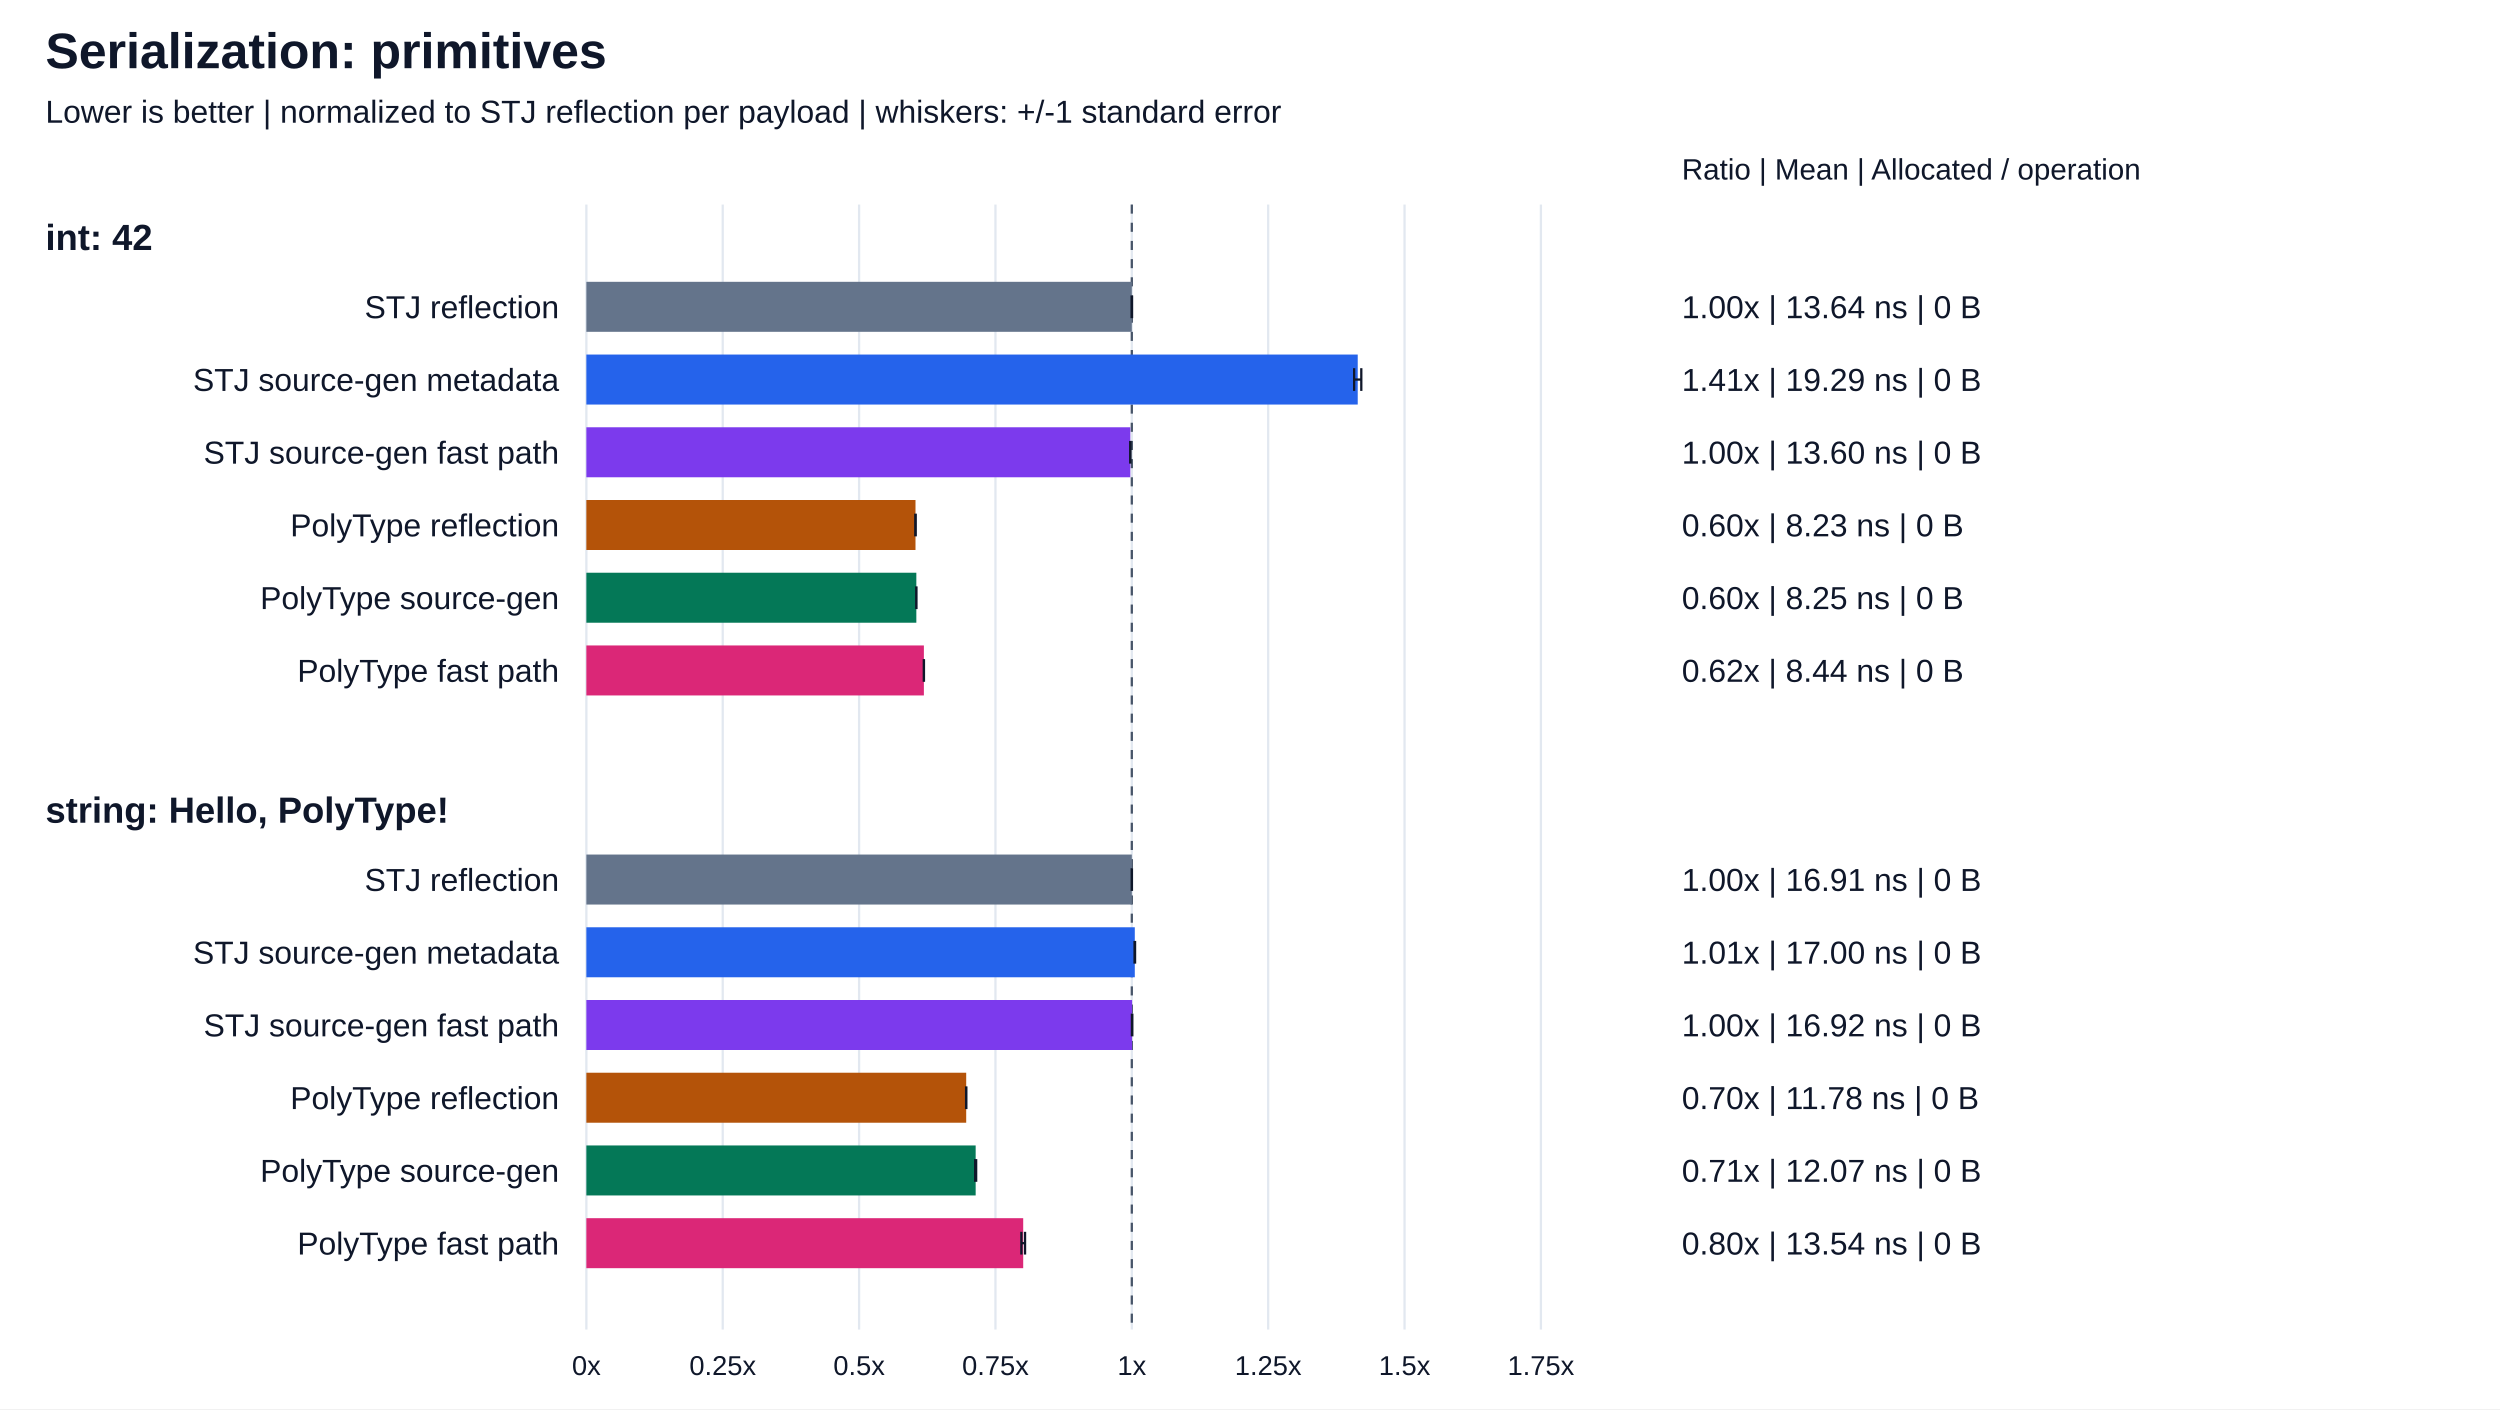
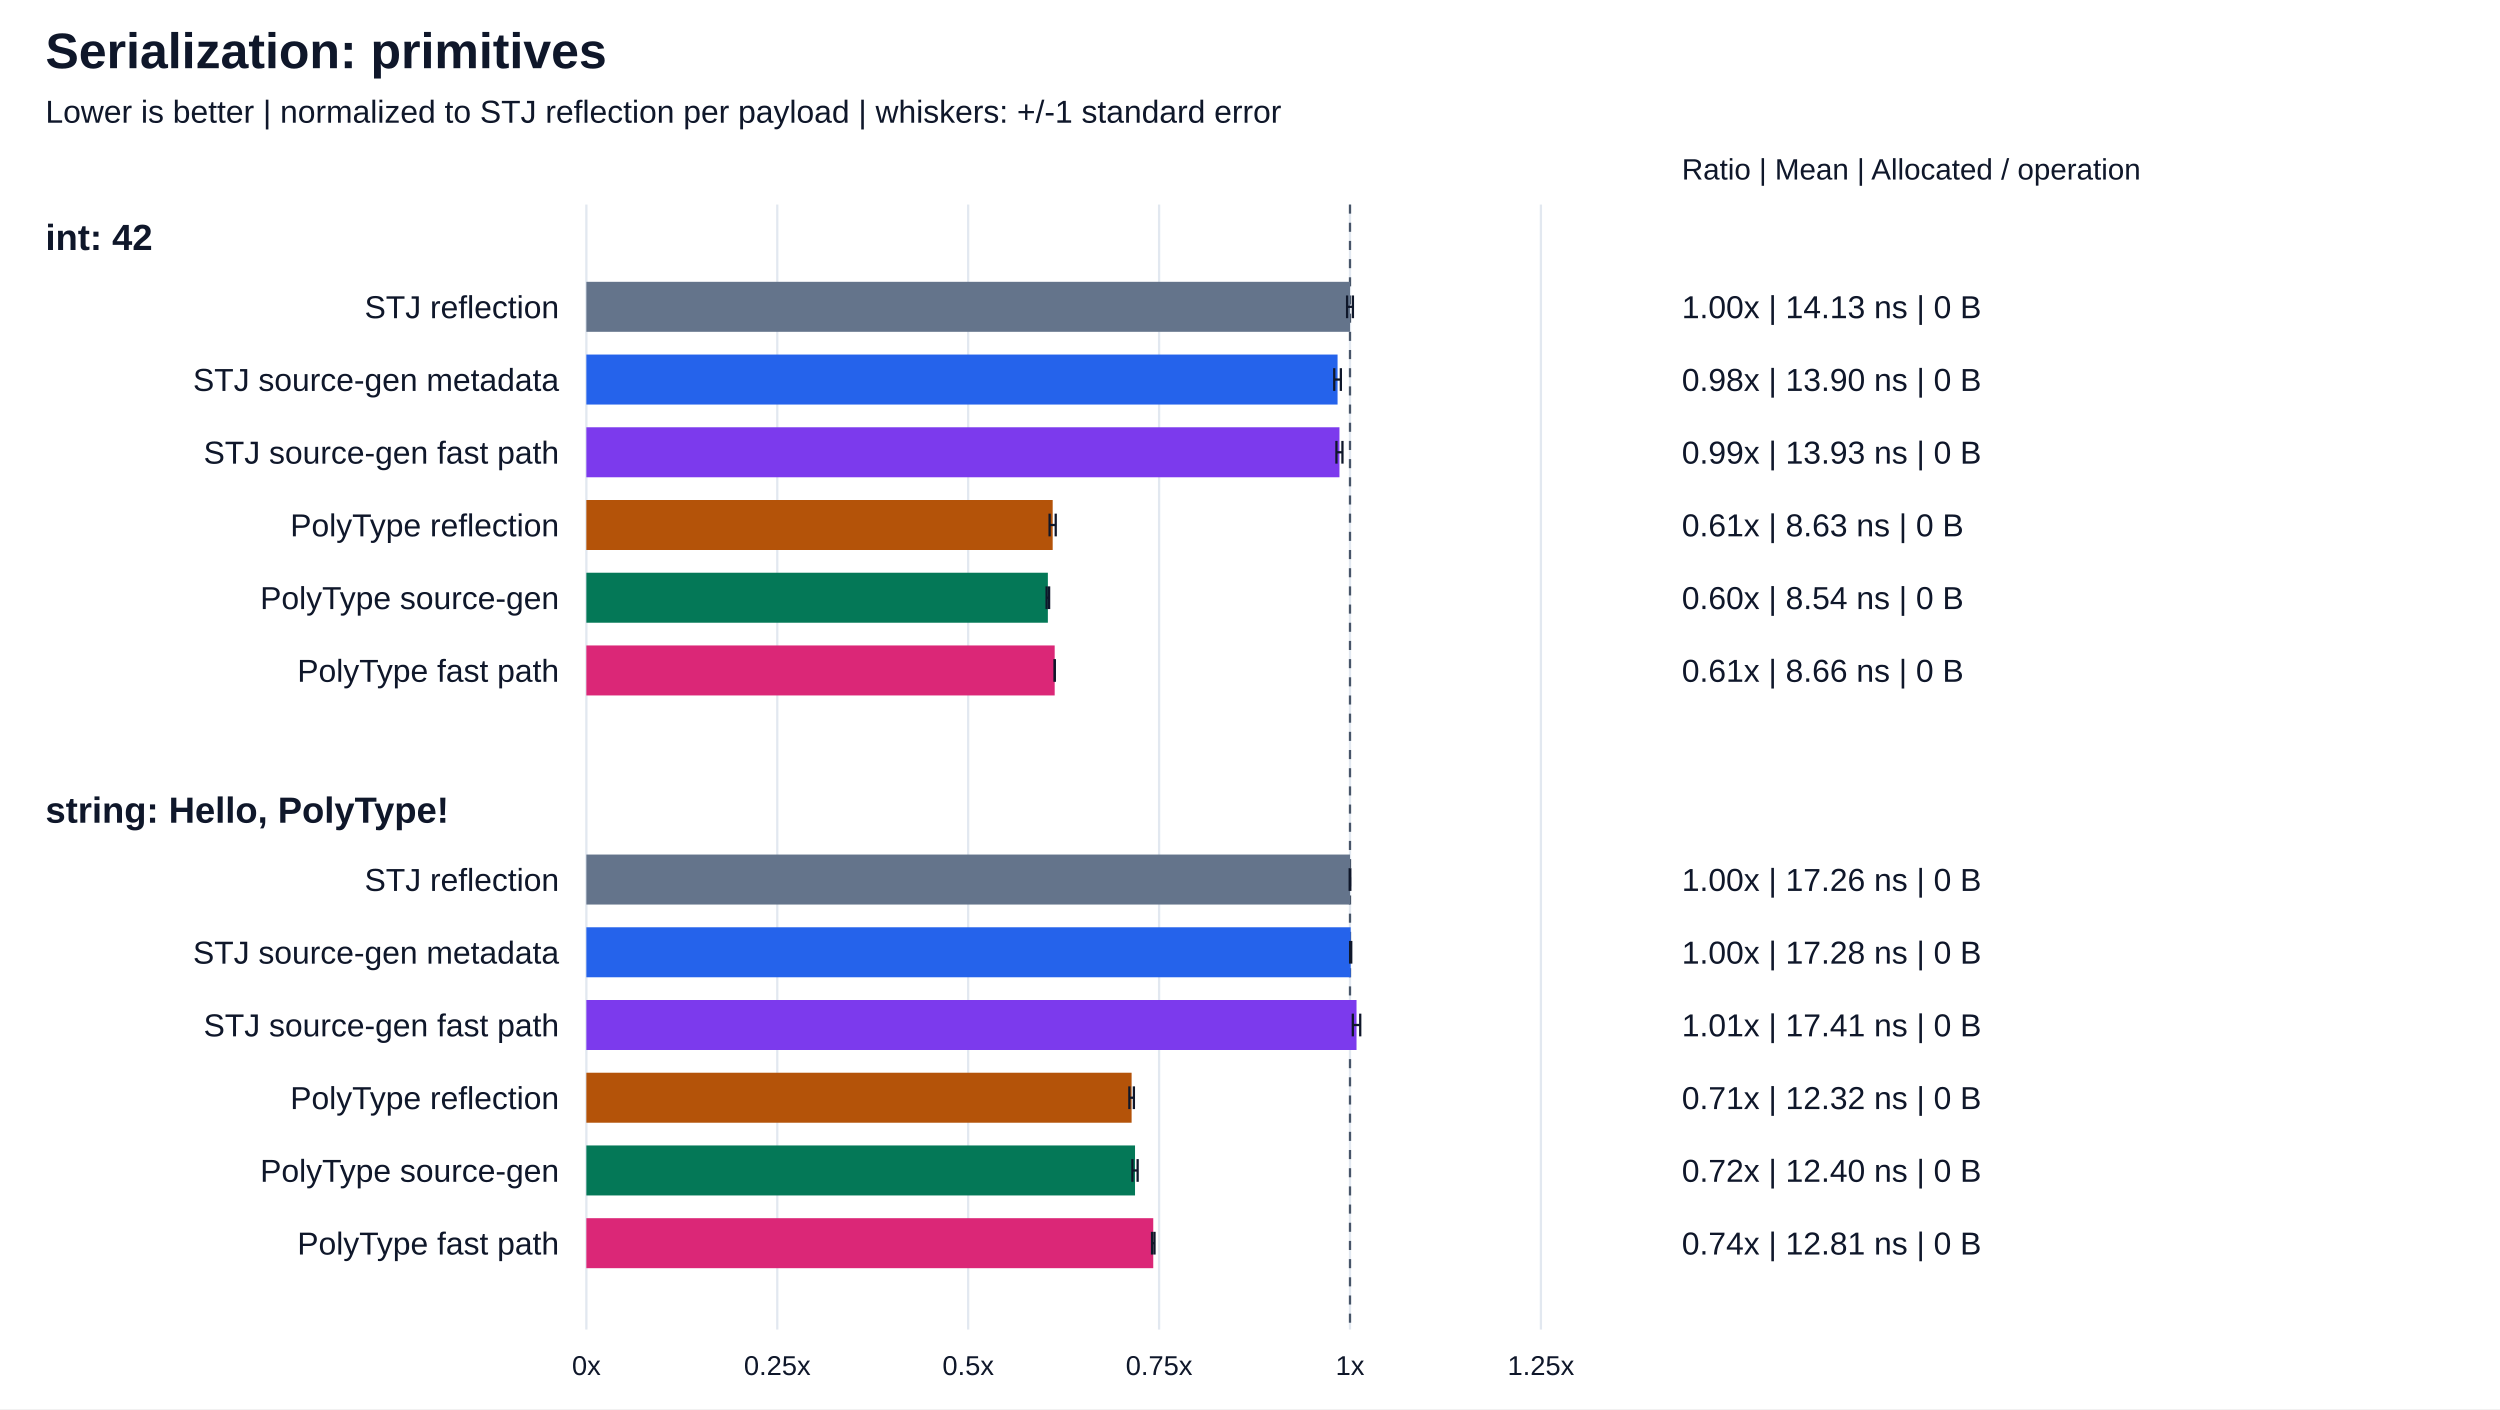
<svg xmlns="http://www.w3.org/2000/svg" width="1100" height="620" viewBox="0 0 1100 620" role="img" aria-labelledby="title desc">
  <rect width="100%" height="100%" fill="#ffffff" />
  <g font-family="Arial, sans-serif" font-size="14" fill="#0f172a">
    <text x="20" y="30" font-size="22" font-weight="bold">Serialization: primitives</text>
    <text x="20" y="54">Lower is better | normalized to STJ reflection per payload | whiskers: +/-1 standard error</text>
    <text x="740" y="79" font-size="13">Ratio | Mean | Allocated / operation</text>
    <line x1="258.00" y1="90" x2="258.00" y2="585" stroke="#e2e8f0" />
    <text x="258.00" y="605" text-anchor="middle" font-size="12">0x</text>
-     <line x1="318.00" y1="90" x2="318.00" y2="585" stroke="#e2e8f0" />
-     <text x="318.00" y="605" text-anchor="middle" font-size="12">0.25x</text>
-     <line x1="378.00" y1="90" x2="378.00" y2="585" stroke="#e2e8f0" />
-     <text x="378.00" y="605" text-anchor="middle" font-size="12">0.5x</text>
-     <line x1="438.00" y1="90" x2="438.00" y2="585" stroke="#e2e8f0" />
-     <text x="438.00" y="605" text-anchor="middle" font-size="12">0.75x</text>
-     <line x1="498.00" y1="90" x2="498.00" y2="585" stroke="#e2e8f0" />
-     <text x="498.00" y="605" text-anchor="middle" font-size="12">1x</text>
-     <line x1="558.00" y1="90" x2="558.00" y2="585" stroke="#e2e8f0" />
-     <text x="558.00" y="605" text-anchor="middle" font-size="12">1.25x</text>
-     <line x1="618.00" y1="90" x2="618.00" y2="585" stroke="#e2e8f0" />
-     <text x="618.00" y="605" text-anchor="middle" font-size="12">1.5x</text>
+     <line x1="342.00" y1="90" x2="342.00" y2="585" stroke="#e2e8f0" />
+     <text x="342.00" y="605" text-anchor="middle" font-size="12">0.25x</text>
+     <line x1="426.00" y1="90" x2="426.00" y2="585" stroke="#e2e8f0" />
+     <text x="426.00" y="605" text-anchor="middle" font-size="12">0.5x</text>
+     <line x1="510.00" y1="90" x2="510.00" y2="585" stroke="#e2e8f0" />
+     <text x="510.00" y="605" text-anchor="middle" font-size="12">0.75x</text>
+     <line x1="594.00" y1="90" x2="594.00" y2="585" stroke="#e2e8f0" />
+     <text x="594.00" y="605" text-anchor="middle" font-size="12">1x</text>
    <line x1="678.00" y1="90" x2="678.00" y2="585" stroke="#e2e8f0" />
-     <text x="678.00" y="605" text-anchor="middle" font-size="12">1.75x</text>
-     <line x1="498.00" y1="90" x2="498.00" y2="585" stroke="#475569" stroke-dasharray="4 4" />
+     <text x="678.00" y="605" text-anchor="middle" font-size="12">1.25x</text>
+     <line x1="594.00" y1="90" x2="594.00" y2="585" stroke="#475569" stroke-dasharray="4 4" />
    <text x="20" y="110" font-weight="bold" font-size="16">int: 42</text>
    <text x="246" y="140" text-anchor="end">STJ reflection</text>
-     <rect x="258" y="124" width="240.00" height="22" fill="#64748b" />
-     <path d="M 497.90 135 H 498.10 M 497.90 130 V 140 M 498.10 130 V 140" stroke="#0f172a" fill="none" />
-     <text x="740" y="140">1.00x | 13.64 ns | 0 B</text>
+     <rect x="258" y="124" width="336.00" height="22" fill="#64748b" />
+     <path d="M 592.72 135 H 595.28 M 592.72 130 V 140 M 595.28 130 V 140" stroke="#0f172a" fill="none" />
+     <text x="740" y="140">1.00x | 14.13 ns | 0 B</text>
    <text x="246" y="172" text-anchor="end">STJ source-gen metadata</text>
-     <rect x="258" y="156" width="339.40" height="22" fill="#2563eb" />
-     <path d="M 595.82 167 H 598.97 M 595.82 162 V 172 M 598.97 162 V 172" stroke="#0f172a" fill="none" />
-     <text x="740" y="172">1.41x | 19.29 ns | 0 B</text>
+     <rect x="258" y="156" width="330.53" height="22" fill="#2563eb" />
+     <path d="M 587.07 167 H 589.98 M 587.07 162 V 172 M 589.98 162 V 172" stroke="#0f172a" fill="none" />
+     <text x="740" y="172">0.98x | 13.90 ns | 0 B</text>
    <text x="246" y="204" text-anchor="end">STJ source-gen fast path</text>
-     <rect x="258" y="188" width="239.34" height="22" fill="#7c3aed" />
-     <path d="M 497.28 199 H 497.41 M 497.28 194 V 204 M 497.41 194 V 204" stroke="#0f172a" fill="none" />
-     <text x="740" y="204">1.00x | 13.60 ns | 0 B</text>
+     <rect x="258" y="188" width="331.36" height="22" fill="#7c3aed" />
+     <path d="M 588.03 199 H 590.68 M 588.03 194 V 204 M 590.68 194 V 204" stroke="#0f172a" fill="none" />
+     <text x="740" y="204">0.99x | 13.93 ns | 0 B</text>
    <text x="246" y="236" text-anchor="end">PolyType reflection</text>
-     <rect x="258" y="220" width="144.82" height="22" fill="#b45309" />
-     <path d="M 402.72 231 H 402.92 M 402.72 226 V 236 M 402.92 226 V 236" stroke="#0f172a" fill="none" />
-     <text x="740" y="236">0.60x | 8.23 ns | 0 B</text>
+     <rect x="258" y="220" width="205.18" height="22" fill="#b45309" />
+     <path d="M 461.83 231 H 464.52 M 461.83 226 V 236 M 464.52 226 V 236" stroke="#0f172a" fill="none" />
+     <text x="740" y="236">0.61x | 8.63 ns | 0 B</text>
    <text x="246" y="268" text-anchor="end">PolyType source-gen</text>
-     <rect x="258" y="252" width="145.19" height="22" fill="#047857" />
-     <path d="M 403.14 263 H 403.24 M 403.14 258 V 268 M 403.24 258 V 268" stroke="#0f172a" fill="none" />
-     <text x="740" y="268">0.60x | 8.25 ns | 0 B</text>
+     <rect x="258" y="252" width="203.06" height="22" fill="#047857" />
+     <path d="M 460.51 263 H 461.61 M 460.51 258 V 268 M 461.61 258 V 268" stroke="#0f172a" fill="none" />
+     <text x="740" y="268">0.60x | 8.54 ns | 0 B</text>
    <text x="246" y="300" text-anchor="end">PolyType fast path</text>
-     <rect x="258" y="284" width="148.51" height="22" fill="#db2777" />
-     <path d="M 406.47 295 H 406.54 M 406.47 290 V 300 M 406.54 290 V 300" stroke="#0f172a" fill="none" />
-     <text x="740" y="300">0.62x | 8.44 ns | 0 B</text>
+     <rect x="258" y="284" width="206.06" height="22" fill="#db2777" />
+     <path d="M 463.99 295 H 464.13 M 463.99 290 V 300 M 464.13 290 V 300" stroke="#0f172a" fill="none" />
+     <text x="740" y="300">0.61x | 8.66 ns | 0 B</text>
    <text x="20" y="362" font-weight="bold" font-size="16">string: Hello, PolyType!</text>
    <text x="246" y="392" text-anchor="end">STJ reflection</text>
-     <rect x="258" y="376" width="240.00" height="22" fill="#64748b" />
-     <path d="M 497.95 387 H 498.05 M 497.95 382 V 392 M 498.05 382 V 392" stroke="#0f172a" fill="none" />
-     <text x="740" y="392">1.00x | 16.91 ns | 0 B</text>
+     <rect x="258" y="376" width="336.00" height="22" fill="#64748b" />
+     <path d="M 593.87 387 H 594.13 M 593.87 382 V 392 M 594.13 382 V 392" stroke="#0f172a" fill="none" />
+     <text x="740" y="392">1.00x | 17.26 ns | 0 B</text>
    <text x="246" y="424" text-anchor="end">STJ source-gen metadata</text>
-     <rect x="258" y="408" width="241.31" height="22" fill="#2563eb" />
-     <path d="M 499.20 419 H 499.43 M 499.20 414 V 424 M 499.43 414 V 424" stroke="#0f172a" fill="none" />
-     <text x="740" y="424">1.01x | 17.00 ns | 0 B</text>
+     <rect x="258" y="408" width="336.30" height="22" fill="#2563eb" />
+     <path d="M 594.05 419 H 594.54 M 594.05 414 V 424 M 594.54 414 V 424" stroke="#0f172a" fill="none" />
+     <text x="740" y="424">1.00x | 17.28 ns | 0 B</text>
    <text x="246" y="456" text-anchor="end">STJ source-gen fast path</text>
-     <rect x="258" y="440" width="240.12" height="22" fill="#7c3aed" />
-     <path d="M 498.03 451 H 498.22 M 498.03 446 V 456 M 498.22 446 V 456" stroke="#0f172a" fill="none" />
-     <text x="740" y="456">1.00x | 16.92 ns | 0 B</text>
+     <rect x="258" y="440" width="338.87" height="22" fill="#7c3aed" />
+     <path d="M 595.24 451 H 598.50 M 595.24 446 V 456 M 598.50 446 V 456" stroke="#0f172a" fill="none" />
+     <text x="740" y="456">1.01x | 17.41 ns | 0 B</text>
    <text x="246" y="488" text-anchor="end">PolyType reflection</text>
-     <rect x="258" y="472" width="167.13" height="22" fill="#b45309" />
-     <path d="M 425.08 483 H 425.19 M 425.08 478 V 488 M 425.19 478 V 488" stroke="#0f172a" fill="none" />
-     <text x="740" y="488">0.70x | 11.78 ns | 0 B</text>
+     <rect x="258" y="472" width="239.91" height="22" fill="#b45309" />
+     <path d="M 496.92 483 H 498.91 M 496.92 478 V 488 M 498.91 478 V 488" stroke="#0f172a" fill="none" />
+     <text x="740" y="488">0.71x | 12.32 ns | 0 B</text>
    <text x="246" y="520" text-anchor="end">PolyType source-gen</text>
-     <rect x="258" y="504" width="171.29" height="22" fill="#047857" />
-     <path d="M 429.06 515 H 429.51 M 429.06 510 V 520 M 429.51 510 V 520" stroke="#0f172a" fill="none" />
-     <text x="740" y="520">0.71x | 12.07 ns | 0 B</text>
+     <rect x="258" y="504" width="241.41" height="22" fill="#047857" />
+     <path d="M 498.26 515 H 500.56 M 498.26 510 V 520 M 500.56 510 V 520" stroke="#0f172a" fill="none" />
+     <text x="740" y="520">0.72x | 12.40 ns | 0 B</text>
    <text x="246" y="552" text-anchor="end">PolyType fast path</text>
-     <rect x="258" y="536" width="192.21" height="22" fill="#db2777" />
-     <path d="M 449.40 547 H 451.02 M 449.40 542 V 552 M 451.02 542 V 552" stroke="#0f172a" fill="none" />
-     <text x="740" y="552">0.80x | 13.54 ns | 0 B</text>
+     <rect x="258" y="536" width="249.43" height="22" fill="#db2777" />
+     <path d="M 506.89 547 H 507.98 M 506.89 542 V 552 M 507.98 542 V 552" stroke="#0f172a" fill="none" />
+     <text x="740" y="552">0.74x | 12.81 ns | 0 B</text>
  </g>
</svg>
